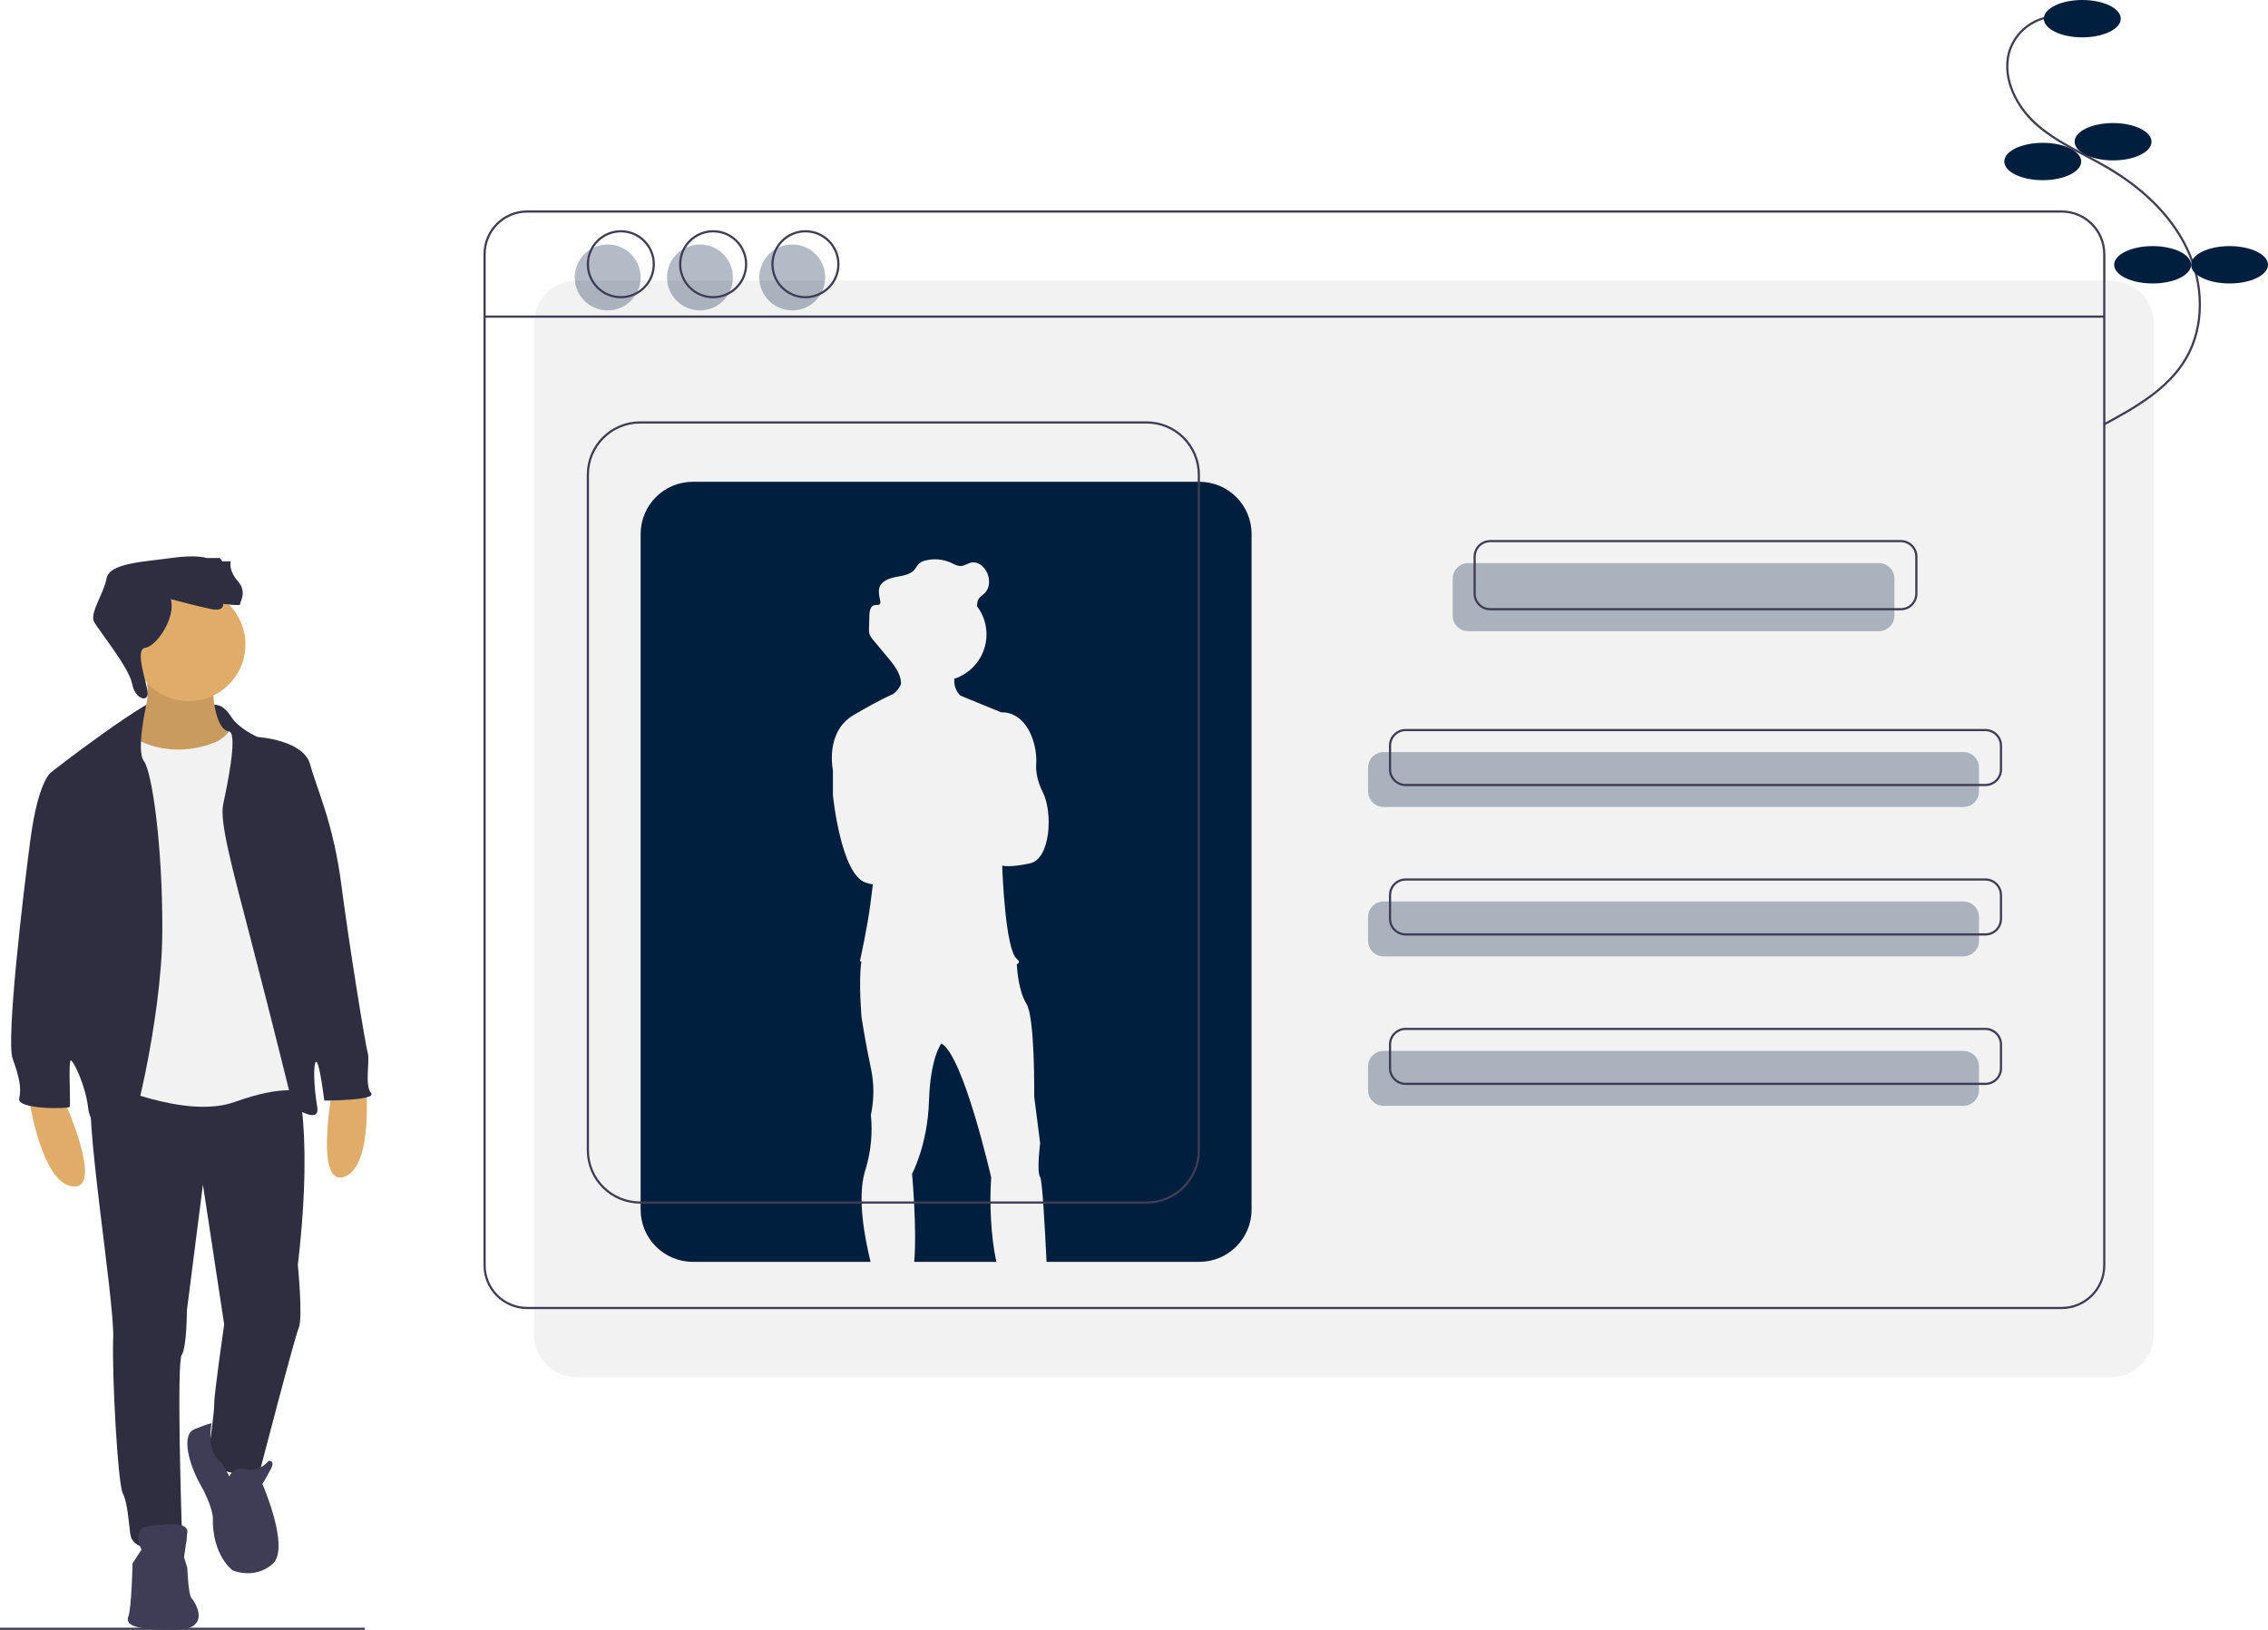
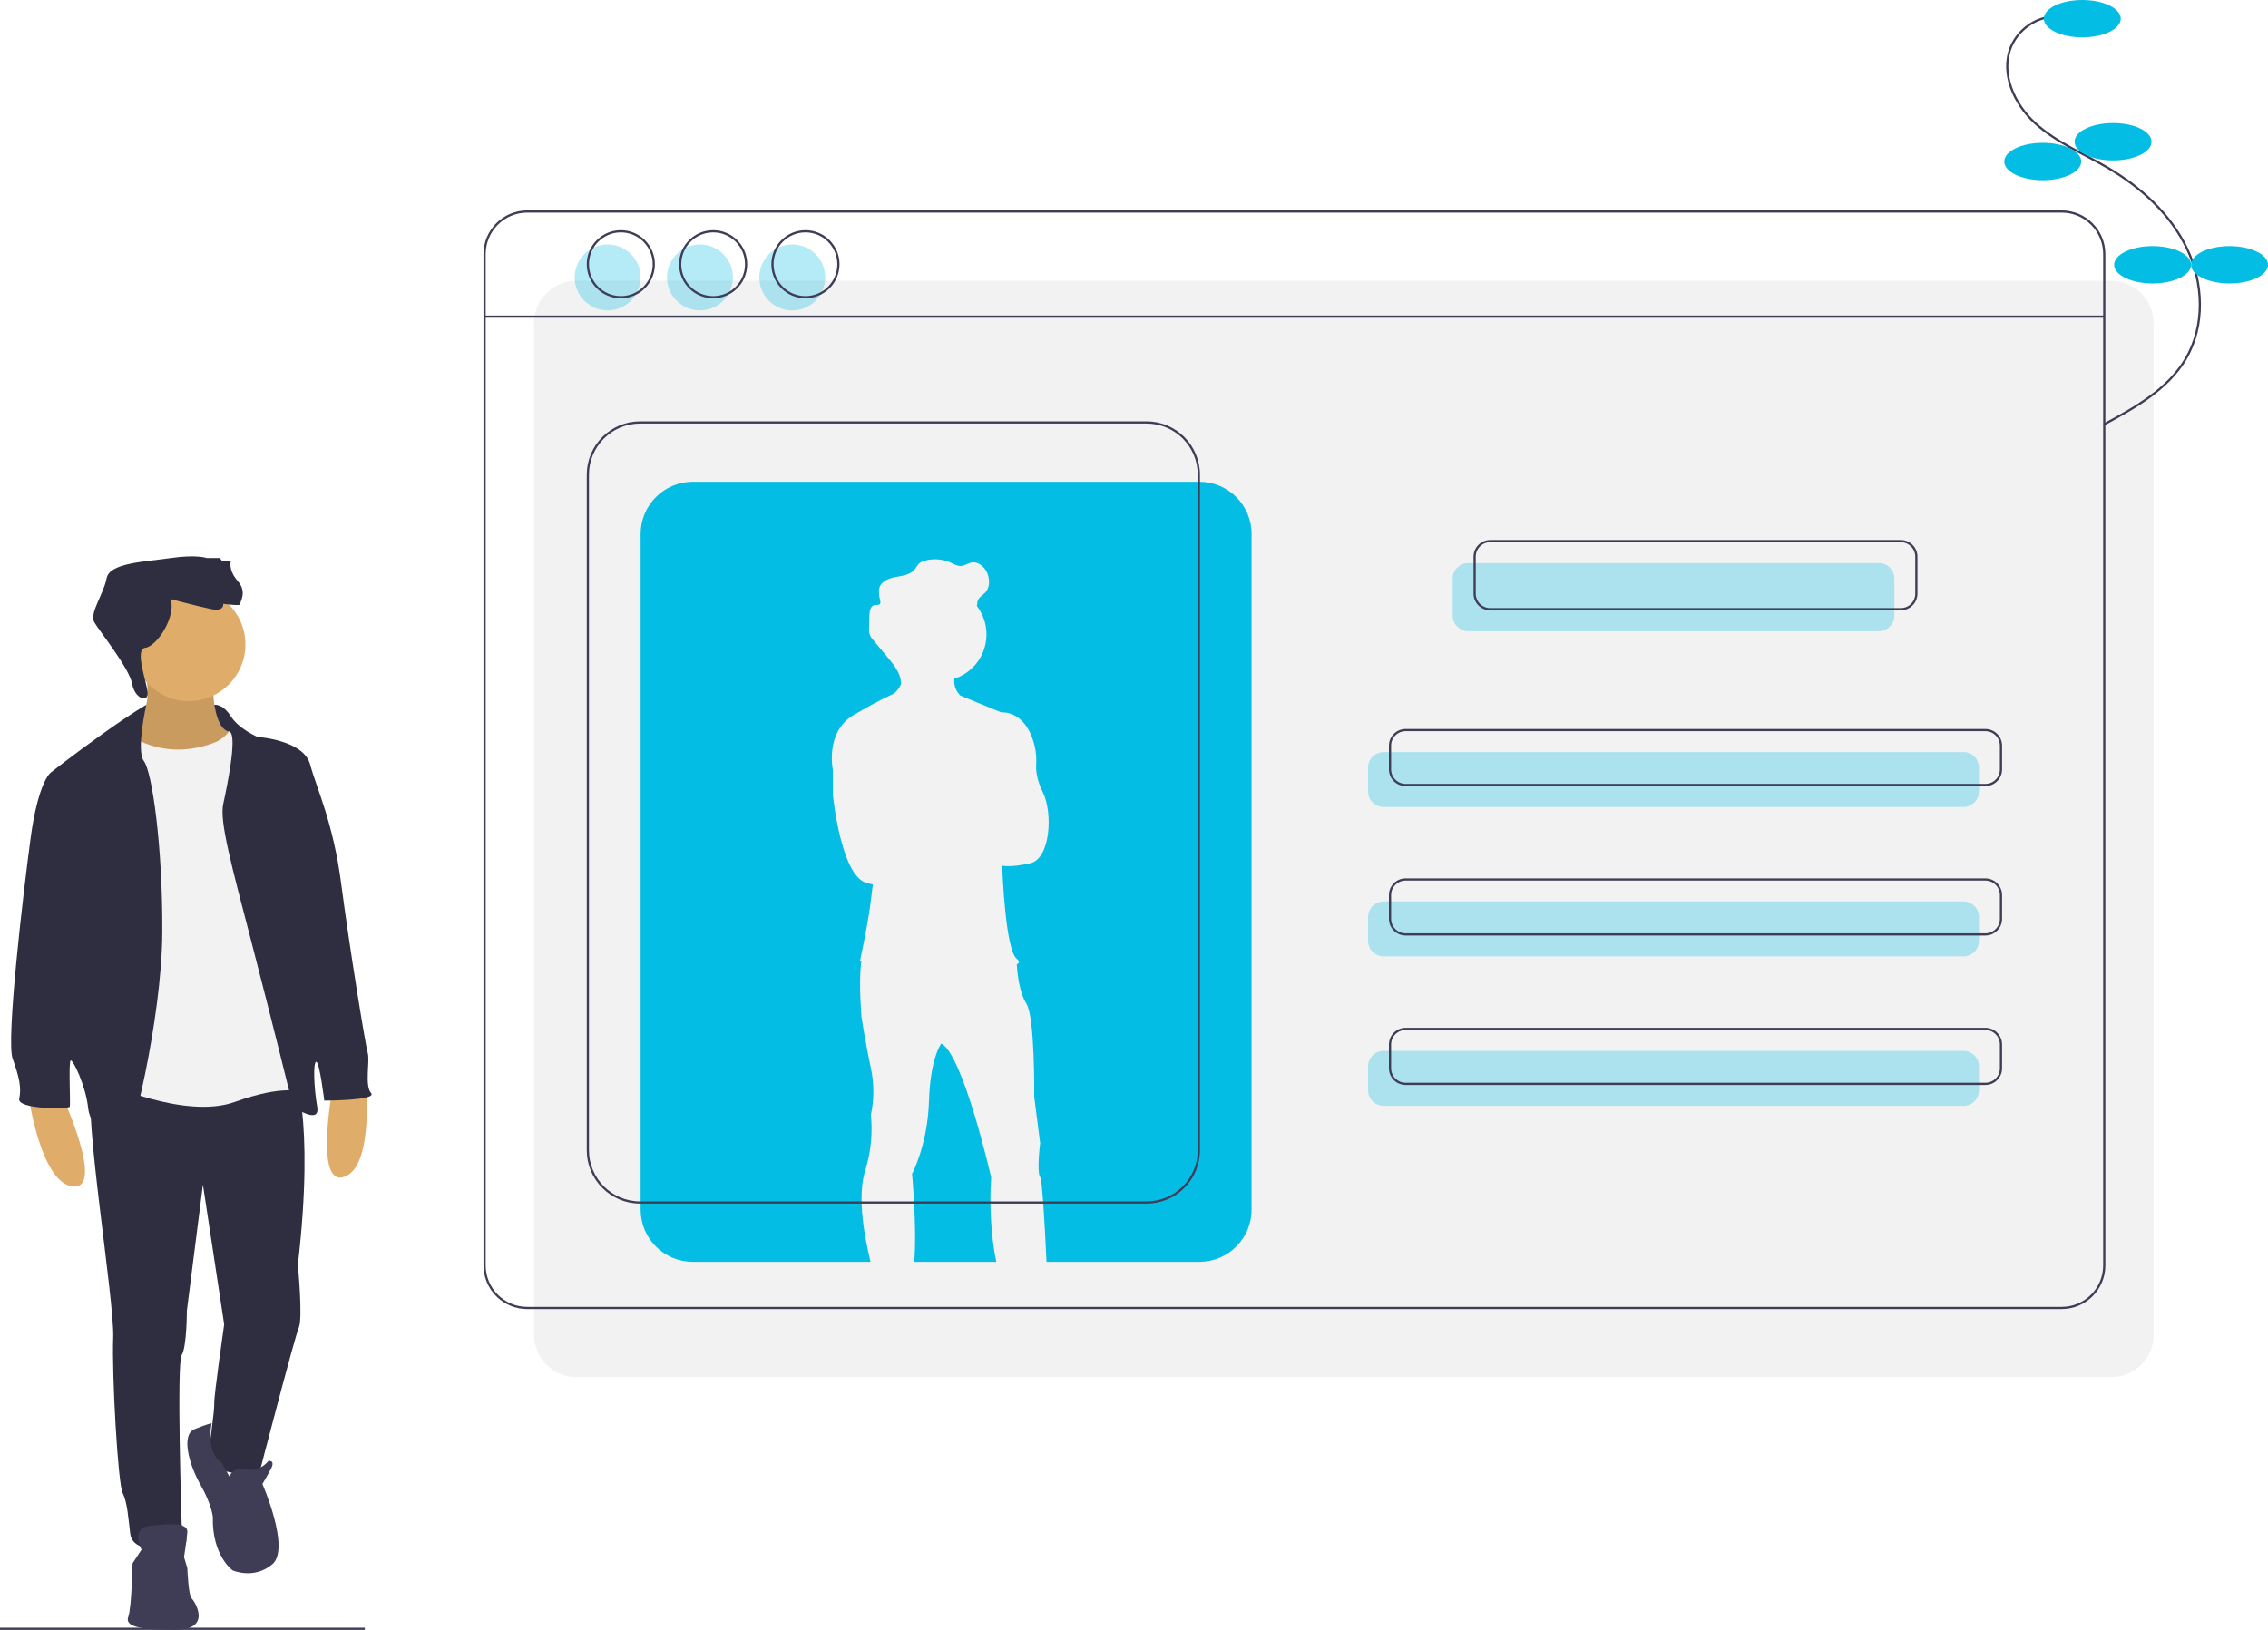
<svg xmlns="http://www.w3.org/2000/svg" id="fe80fb2b-bcaf-407e-919b-306adc32f78b" data-name="Layer 1" width="1032" height="741.753" viewBox="0 0 1032 741.753">
  <line y1="741.253" x2="166" y2="741.253" fill="none" stroke="#3f3d56" stroke-miterlimit="10" />
  <rect x="243" y="127.753" width="737" height="499" rx="19.398" fill="#f2f2f2" />
  <rect x="220.5" y="96.253" width="737" height="499" rx="19.398" fill="none" stroke="#3f3d56" stroke-miterlimit="10" />
  <line x1="220.5" y1="144.093" x2="957.5" y2="144.093" fill="none" stroke="#3f3d56" stroke-miterlimit="10" />
-   <rect x="661" y="256.253" width="201" height="31" rx="7.093" fill="#001f3f" opacity="0.3" />
-   <rect x="622.5" y="342.253" width="278" height="25" rx="7.093" fill="#001f3f" opacity="0.3" />
-   <rect x="622.5" y="410.253" width="278" height="25" rx="7.093" fill="#001f3f" opacity="0.3" />
-   <rect x="622.5" y="478.253" width="278" height="25" rx="7.093" fill="#001f3f" opacity="0.3" />
+   <rect x="661" y="256.253" width="201" height="31" rx="7.093" fill="#04BDE4" opacity="0.3" />
+   <rect x="622.5" y="342.253" width="278" height="25" rx="7.093" fill="#04BDE4" opacity="0.3" />
+   <rect x="622.5" y="410.253" width="278" height="25" rx="7.093" fill="#04BDE4" opacity="0.3" />
+   <rect x="622.5" y="478.253" width="278" height="25" rx="7.093" fill="#04BDE4" opacity="0.3" />
  <rect x="671" y="246.253" width="201" height="31" rx="7.093" fill="none" stroke="#3f3d56" stroke-miterlimit="10" />
  <rect x="632.5" y="332.253" width="278" height="25" rx="7.093" fill="none" stroke="#3f3d56" stroke-miterlimit="10" />
  <rect x="632.5" y="400.253" width="278" height="25" rx="7.093" fill="none" stroke="#3f3d56" stroke-miterlimit="10" />
  <rect x="632.5" y="468.253" width="278" height="25" rx="7.093" fill="none" stroke="#3f3d56" stroke-miterlimit="10" />
-   <circle cx="276.5" cy="126.253" r="15" fill="#001f3f" opacity="0.3" />
-   <circle cx="318.5" cy="126.253" r="15" fill="#001f3f" opacity="0.3" />
-   <circle cx="360.5" cy="126.253" r="15" fill="#001f3f" opacity="0.3" />
+   <circle cx="276.5" cy="126.253" r="15" fill="#04BDE4" opacity="0.3" />
+   <circle cx="318.5" cy="126.253" r="15" fill="#04BDE4" opacity="0.3" />
+   <circle cx="360.5" cy="126.253" r="15" fill="#04BDE4" opacity="0.3" />
  <circle cx="282.5" cy="120.253" r="15" fill="none" stroke="#3f3d56" stroke-miterlimit="10" />
  <circle cx="324.5" cy="120.253" r="15" fill="none" stroke="#3f3d56" stroke-miterlimit="10" />
  <circle cx="366.5" cy="120.253" r="15" fill="none" stroke="#3f3d56" stroke-miterlimit="10" />
-   <path d="M537.854,653.379c-2.511-11.568-3.177-27.369-2.333-38.36,0,0-12.698-55.786-22.69-60.991l-.003.003c-.153.197-5.002,6.554-5.617,26.224-.625,19.983-7.7,33.097-7.7,33.097s2.29,24.908.98,40.028Z" transform="translate(-84.5 -79.12639)" fill="#001f3f" />
-   <path d="M630.228,298.379H399.772A23.772,23.772,0,0,0,376,322.151V629.607a23.772,23.772,0,0,0,23.772,23.772h80.855c-2.7-11.199-6.057-28.691-2.657-40.852l-.002-.008.002.005c.159-.568.327-1.127.516-1.67a63.497,63.497,0,0,0,2.292-24.354,50.609,50.609,0,0,0,0-21.232c-2.498-11.656-4.246-23.105-4.246-23.105s-1.377-15.402-.175-24.844c.027-.207.058-.404.087-.605-.424-.097-.662-.152-.662-.152s3.539-16.028,4.788-26.227c.295-2.408.683-5.46,1.103-8.715a20.94,20.94,0,0,1-3.393-.86c-11.24-3.955-14.779-39.758-14.779-39.758V429.656s-3.747-17.381,9.367-25.083c12.628-7.416,17.67-9.446,18.026-9.586.096-.069.19-.131.288-.207a11.061,11.061,0,0,0,3.29-4.234q.026-.429.012-.852c-.213-4.067-3.044-7.765-5.73-10.992q-3.437-4.129-6.873-8.257a8.072,8.072,0,0,1-1.77-2.865,6.604,6.604,0,0,1-.187-1.804q-.003-.337.004-.673.056-3.078.167-6.155c.064-1.792.516-4.054,2.271-4.422.913-.192,2.121.142,2.604-.656a1.565,1.565,0,0,0,.117-1.061c-.006.027-.007.054-.015.081-.006-.033-.012-.067-.018-.1a22.437,22.437,0,0,1-.651-4.386,5.842,5.842,0,0,1,.282-1.97c1.017-2.975,4.518-4.196,7.611-4.757,3.094-.561,6.567-1.044,8.508-3.517a26.951,26.951,0,0,1,1.689-2.374,6.63,6.63,0,0,1,3.166-1.597,17.498,17.498,0,0,1,11.506,1.021c1.496.683,3,1.602,4.641,1.498,1.705-.108,3.162-1.308,4.845-1.6,2.719-.472,5.319,1.566,6.659,3.978a9.851,9.851,0,0,1,1.233,5.023,6.912,6.912,0,0,1-1.764,4.741c-1.17,1.241-2.916,2.094-3.402,3.73-.198.666-.152,1.383-.327,2.055-.022.084-.057.162-.086.244.032.042.067.081.099.123a21.231,21.231,0,0,1-10.332,33.019c-.008.211-.016.421-.015.633a9.173,9.173,0,0,0,2.84,7.065l18.547,7.606s11.166-1.353,15.195,15.31a28.826,28.826,0,0,1,.69,8.457c-.146,2.513.195,6.936,3.057,12.66,4.579,9.159,3.539,30.182-5.828,32.264-8.872,1.972-12.324,1.143-12.664,1.05l-.02.368c.146,3.945,1.55,37.969,6.648,42.086,1.41,1.138,1.14,1.908-.016,2.426l.003.003s.009.219.031.612c.153,2.488.94,11.965,4.353,17.357,3.956,6.245,3.541,42.257,3.541,42.257l2.704,21.232s-1.664,13.114,0,15.402c.946,1.298,2.091,21.404,2.905,38.57h69.53A23.772,23.772,0,0,0,654,629.607V322.151A23.772,23.772,0,0,0,630.228,298.379Z" transform="translate(-84.5 -79.12639)" fill="#001f3f" />
+   <path d="M537.854,653.379c-2.511-11.568-3.177-27.369-2.333-38.36,0,0-12.698-55.786-22.69-60.991l-.003.003c-.153.197-5.002,6.554-5.617,26.224-.625,19.983-7.7,33.097-7.7,33.097s2.29,24.908.98,40.028Z" transform="translate(-84.5 -79.12639)" fill="#04BDE4" />
+   <path d="M630.228,298.379H399.772A23.772,23.772,0,0,0,376,322.151V629.607a23.772,23.772,0,0,0,23.772,23.772h80.855c-2.7-11.199-6.057-28.691-2.657-40.852l-.002-.008.002.005c.159-.568.327-1.127.516-1.67a63.497,63.497,0,0,0,2.292-24.354,50.609,50.609,0,0,0,0-21.232c-2.498-11.656-4.246-23.105-4.246-23.105s-1.377-15.402-.175-24.844c.027-.207.058-.404.087-.605-.424-.097-.662-.152-.662-.152s3.539-16.028,4.788-26.227c.295-2.408.683-5.46,1.103-8.715a20.94,20.94,0,0,1-3.393-.86c-11.24-3.955-14.779-39.758-14.779-39.758V429.656s-3.747-17.381,9.367-25.083c12.628-7.416,17.67-9.446,18.026-9.586.096-.069.19-.131.288-.207a11.061,11.061,0,0,0,3.29-4.234q.026-.429.012-.852c-.213-4.067-3.044-7.765-5.73-10.992q-3.437-4.129-6.873-8.257a8.072,8.072,0,0,1-1.77-2.865,6.604,6.604,0,0,1-.187-1.804q-.003-.337.004-.673.056-3.078.167-6.155c.064-1.792.516-4.054,2.271-4.422.913-.192,2.121.142,2.604-.656a1.565,1.565,0,0,0,.117-1.061c-.006.027-.007.054-.015.081-.006-.033-.012-.067-.018-.1a22.437,22.437,0,0,1-.651-4.386,5.842,5.842,0,0,1,.282-1.97c1.017-2.975,4.518-4.196,7.611-4.757,3.094-.561,6.567-1.044,8.508-3.517a26.951,26.951,0,0,1,1.689-2.374,6.63,6.63,0,0,1,3.166-1.597,17.498,17.498,0,0,1,11.506,1.021c1.496.683,3,1.602,4.641,1.498,1.705-.108,3.162-1.308,4.845-1.6,2.719-.472,5.319,1.566,6.659,3.978a9.851,9.851,0,0,1,1.233,5.023,6.912,6.912,0,0,1-1.764,4.741c-1.17,1.241-2.916,2.094-3.402,3.73-.198.666-.152,1.383-.327,2.055-.022.084-.057.162-.086.244.032.042.067.081.099.123a21.231,21.231,0,0,1-10.332,33.019c-.008.211-.016.421-.015.633a9.173,9.173,0,0,0,2.84,7.065l18.547,7.606s11.166-1.353,15.195,15.31a28.826,28.826,0,0,1,.69,8.457c-.146,2.513.195,6.936,3.057,12.66,4.579,9.159,3.539,30.182-5.828,32.264-8.872,1.972-12.324,1.143-12.664,1.05l-.02.368c.146,3.945,1.55,37.969,6.648,42.086,1.41,1.138,1.14,1.908-.016,2.426l.003.003s.009.219.031.612c.153,2.488.94,11.965,4.353,17.357,3.956,6.245,3.541,42.257,3.541,42.257l2.704,21.232s-1.664,13.114,0,15.402c.946,1.298,2.091,21.404,2.905,38.57h69.53A23.772,23.772,0,0,0,654,629.607V322.151A23.772,23.772,0,0,0,630.228,298.379Z" transform="translate(-84.5 -79.12639)" fill="#04BDE4" />
  <rect x="267.5" y="192.253" width="278" height="355" rx="23.772" fill="none" stroke="#3f3d56" stroke-miterlimit="10" />
  <path d="M185.324,400.757S176,398,174,401s2.727,24.748,2.727,24.748l20.546,1.249-7.17-18.107Z" transform="translate(-84.5 -79.12639)" fill="#2f2e41" />
  <path d="M113.444,579.347s18.695,41.042,4.298,39.753-19.984-39.753-19.984-39.753Z" transform="translate(-84.5 -79.12639)" fill="#e0ac69" />
  <path d="M235.711,575.071s-8.201,44.348,5.455,39.611,9.764-43.409,9.764-43.409Z" transform="translate(-84.5 -79.12639)" fill="#e0ac69" />
  <path d="M181.347,390.466s-.215,20.629,7.736,21.703-4.513,12.033-4.513,12.033l-14.182,2.793L149.974,425.492l-9.025-11.604s15.901-7.521,9.025-30.943Z" transform="translate(-84.5 -79.12639)" fill="#e0ac69" />
  <path d="M181.347,390.466s-.215,20.629,7.736,21.703-4.513,12.033-4.513,12.033l-14.182,2.793L149.974,425.492l-9.025-11.604s15.901-7.521,9.025-30.943Z" transform="translate(-84.5 -79.12639)" opacity="0.1" />
  <path d="M217.876,564.95s10.099,21.703,2.149,89.82c0,0,2.364,24.067.43,28.579s-17.835,65.754-17.835,65.754-20.414,4.513-23.207-9.025c0,0,2.793-19.339,2.579-22.348s4.513-35.885,4.513-35.885l-9.67-63.605-7.306,57.373s0,16.546-2.364,20.199,0,77.142,0,77.142,6.661,11.174-3.438,11.389-19.124-.215-19.984-7.306-1.289-14.182-3.438-18.48-4.942-53.505-4.298-70.696-14.182-105.507-9.455-114.747S217.876,564.95,217.876,564.95Z" transform="translate(-84.5 -79.12639)" fill="#2f2e41" />
  <circle cx="85.888" cy="293.29" r="25.786" fill="#e0ac69" />
  <path d="M144.602,414.318s15.686,11.604,38.464,2.364c0,0,7.521-3.653,6.876-9.24s15.686,44.91,15.686,44.91l16.546,87.886-.86,35.885s-7.306-3.653-30.083,4.513-59.952-9.24-59.952-9.24l1.289-92.184,1.289-53.72,3.438-11.818S139.015,410.45,144.602,414.318Z" transform="translate(-84.5 -79.12639)" fill="#f2f2f2" />
  <path d="M182.063,399.893s3.796-.617,7.449,5.185,12.248,9.455,12.248,9.455,20.843,1.289,23.852,12.463,10.529,26.43,14.182,54.58,10.959,73.06,12.033,76.713-1.504,14.827,1.504,18.265-21.273,3.438-21.273,3.438-2.149-17.62-3.653-17.62-1.074,11.818.43,20.414-10.959,0-10.959,0-9.67-39.323-18.91-74.779S184.355,452.997,186.074,445.046s6.446-30.728,3.008-32.877S182.063,399.893,182.063,399.893Z" transform="translate(-84.5 -79.12639)" fill="#2f2e41" />
  <path d="M151.076,399.874s-5.614,3.055-19.796,13.155-23.852,17.835-23.852,17.835-5.587,4.298-9.025,29.868S87.229,552.487,90.237,560.867s4.083,13.323,3.008,18.265,22.563,4.727,22.992,3.653-.645-20.629.43-21.058,6.876,11.604,7.951,21.703,13.538,18.05,16.331,18.05,17.191-58.233,17.405-97.986-4.727-73.275-8.38-78.002S151.076,399.874,151.076,399.874Z" transform="translate(-84.5 -79.12639)" fill="#2f2e41" />
  <path d="M188.867,751.037s1.719-4.727,7.736-3.223,10.099-3.868,10.099-3.868,3.223-.43,1.074,3.653-3.868,6.876-3.868,6.876,12.893,29.439,4.513,36.53-18.05,2.793-18.05,2.793-9.455-6.661-9.025-24.282c0,0-.43-5.587-5.587-14.612s-9.025-22.777-2.793-25.356,7.835-2.674,7.835-2.674-2.916,13.337,4.616,17.998Z" transform="translate(-84.5 -79.12639)" fill="#3f3d56" />
  <path d="M148.9,784.344s-5.157-9.67,3.438-10.744,17.835-1.719,17.405,2.793-1.504,11.389-1.504,11.389l1.504,4.942s.43,12.248,1.934,13.752,9.67,14.397-7.736,14.397-22.563-1.934-21.058-6.017,1.934-24.282,1.934-24.282Z" transform="translate(-84.5 -79.12639)" fill="#3f3d56" />
  <path d="M162.222,351.788s12.033,3.223,18.265,4.513,5.587-2.364,5.587-2.364,8.165,1.074,7.736.215,3.438-5.372-1.074-10.529-3.223-9.025-3.223-9.025h-3.868l-1.074-1.504h-6.017s-4.513-1.719-16.331,0-27.935,2.149-29.224,9.24-7.951,15.901-5.587,19.984,15.901,20.843,17.191,27.935,7.309,8.667,7.093,4.226-6.233-19.912-1.076-20.557S164.586,360.168,162.222,351.788Z" transform="translate(-84.5 -79.12639)" fill="#2f2e41" />
  <path d="M1019.381,86.584a22.982,22.982,0,0,0-19.81,13.851c-4.954,11.974,1.424,26.039,10.999,34.77s21.874,13.722,33.048,20.282c15.01,8.811,28.497,21.043,36.007,36.744s8.309,35.15-.519,50.15c-8.194,13.922-23.093,22.255-37.302,29.94" transform="translate(-84.5 -79.12639)" fill="none" stroke="#3f3d56" stroke-miterlimit="10" />
-   <ellipse cx="947.5" cy="8.5" rx="17.5" ry="8.5" fill="#001f3f" />
-   <ellipse cx="961.5" cy="64.5" rx="17.5" ry="8.5" fill="#001f3f" />
-   <ellipse cx="929.5" cy="73.5" rx="17.5" ry="8.5" fill="#001f3f" />
-   <ellipse cx="979.5" cy="120.5" rx="17.5" ry="8.5" fill="#001f3f" />
-   <ellipse cx="1014.5" cy="120.5" rx="17.5" ry="8.5" fill="#001f3f" />
+   <ellipse cx="947.5" cy="8.5" rx="17.5" ry="8.5" fill="#04BDE4" />
+   <ellipse cx="961.5" cy="64.5" rx="17.5" ry="8.5" fill="#04BDE4" />
+   <ellipse cx="929.5" cy="73.5" rx="17.5" ry="8.5" fill="#04BDE4" />
+   <ellipse cx="979.5" cy="120.5" rx="17.5" ry="8.5" fill="#04BDE4" />
+   <ellipse cx="1014.5" cy="120.5" rx="17.5" ry="8.5" fill="#04BDE4" />
</svg>
